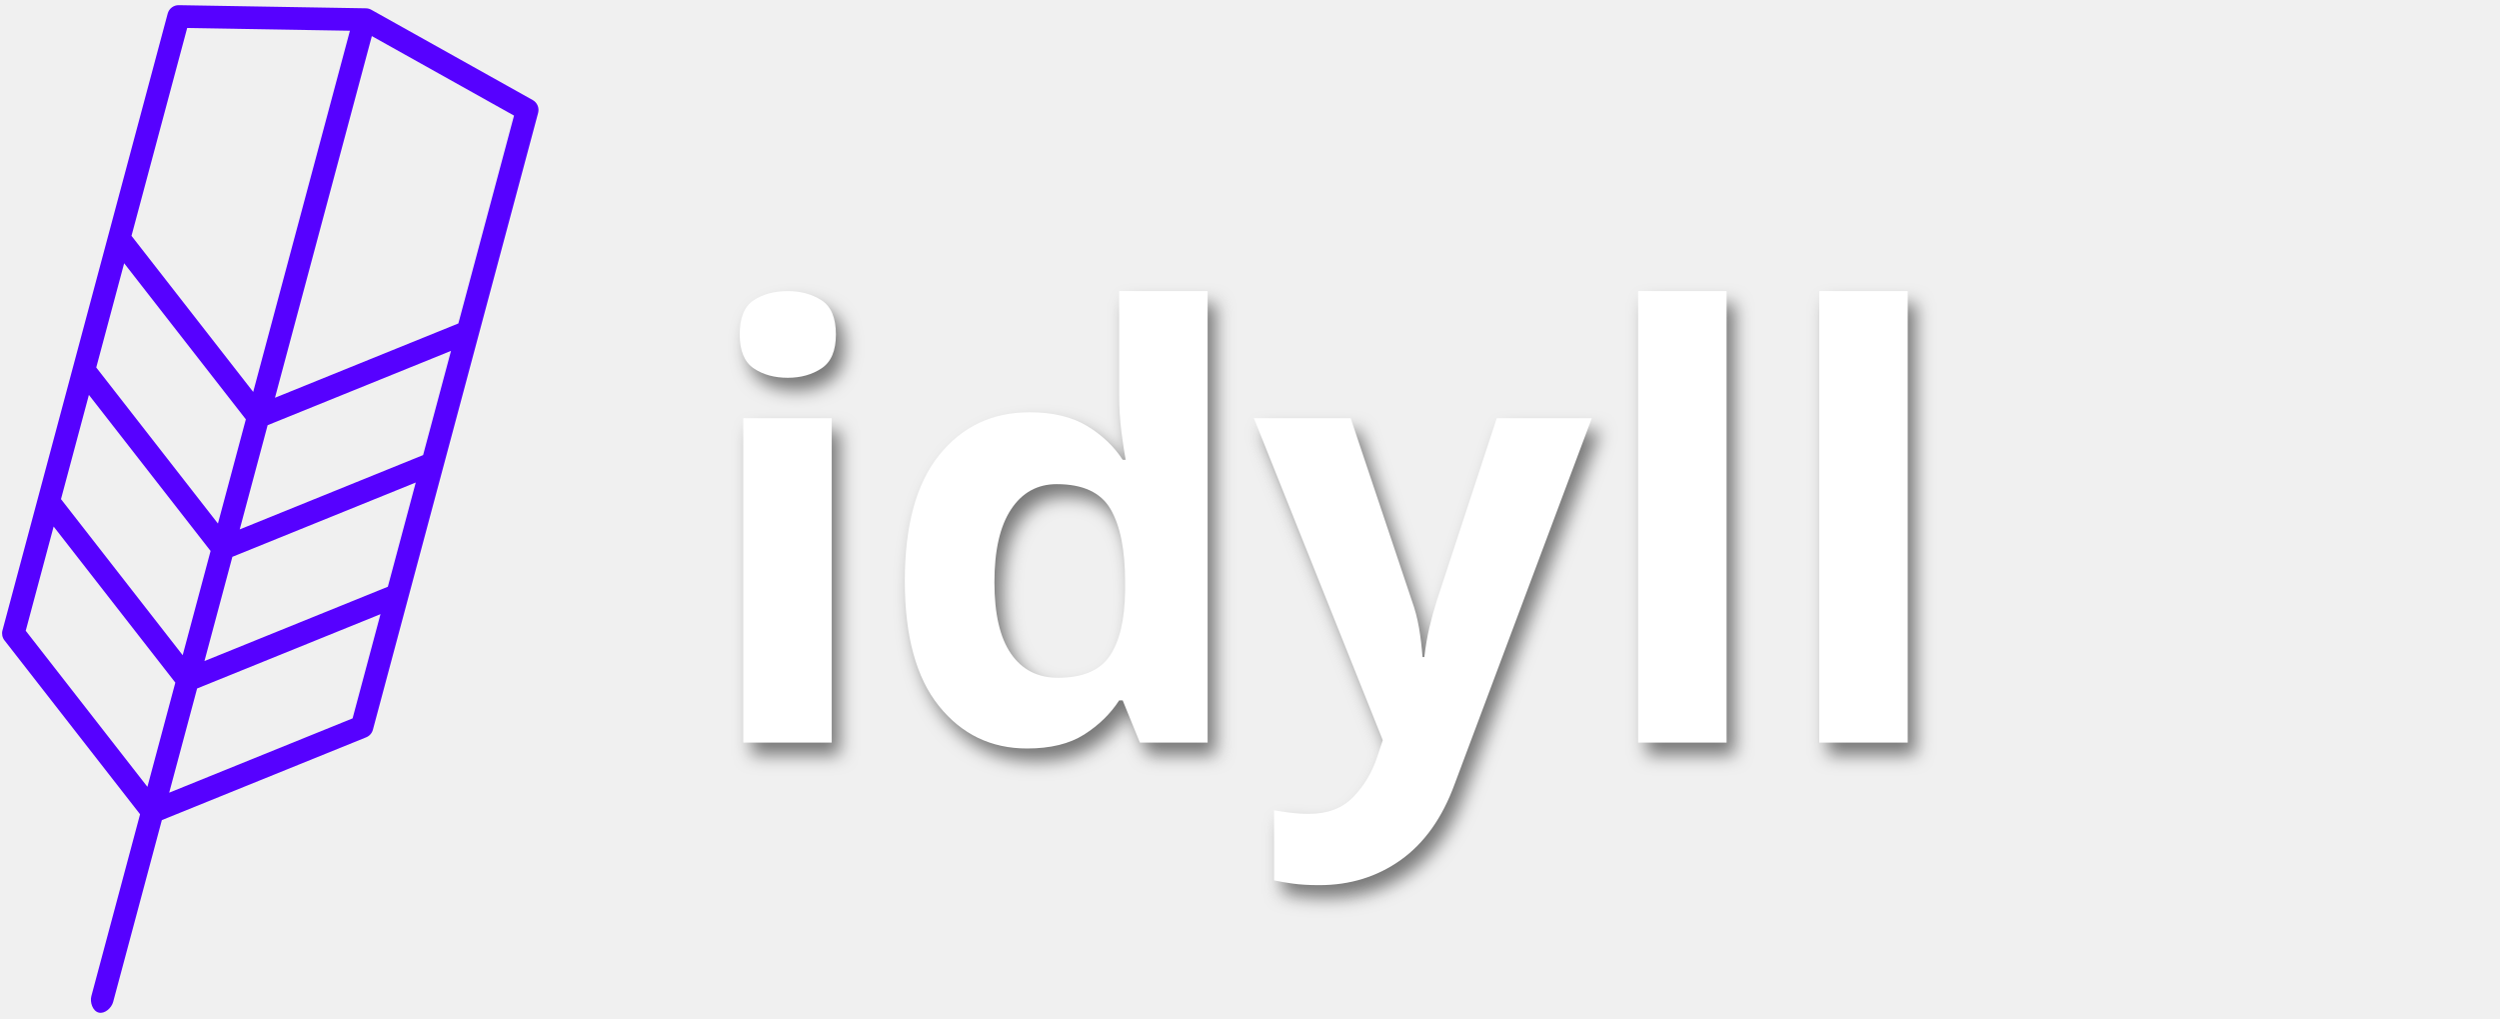
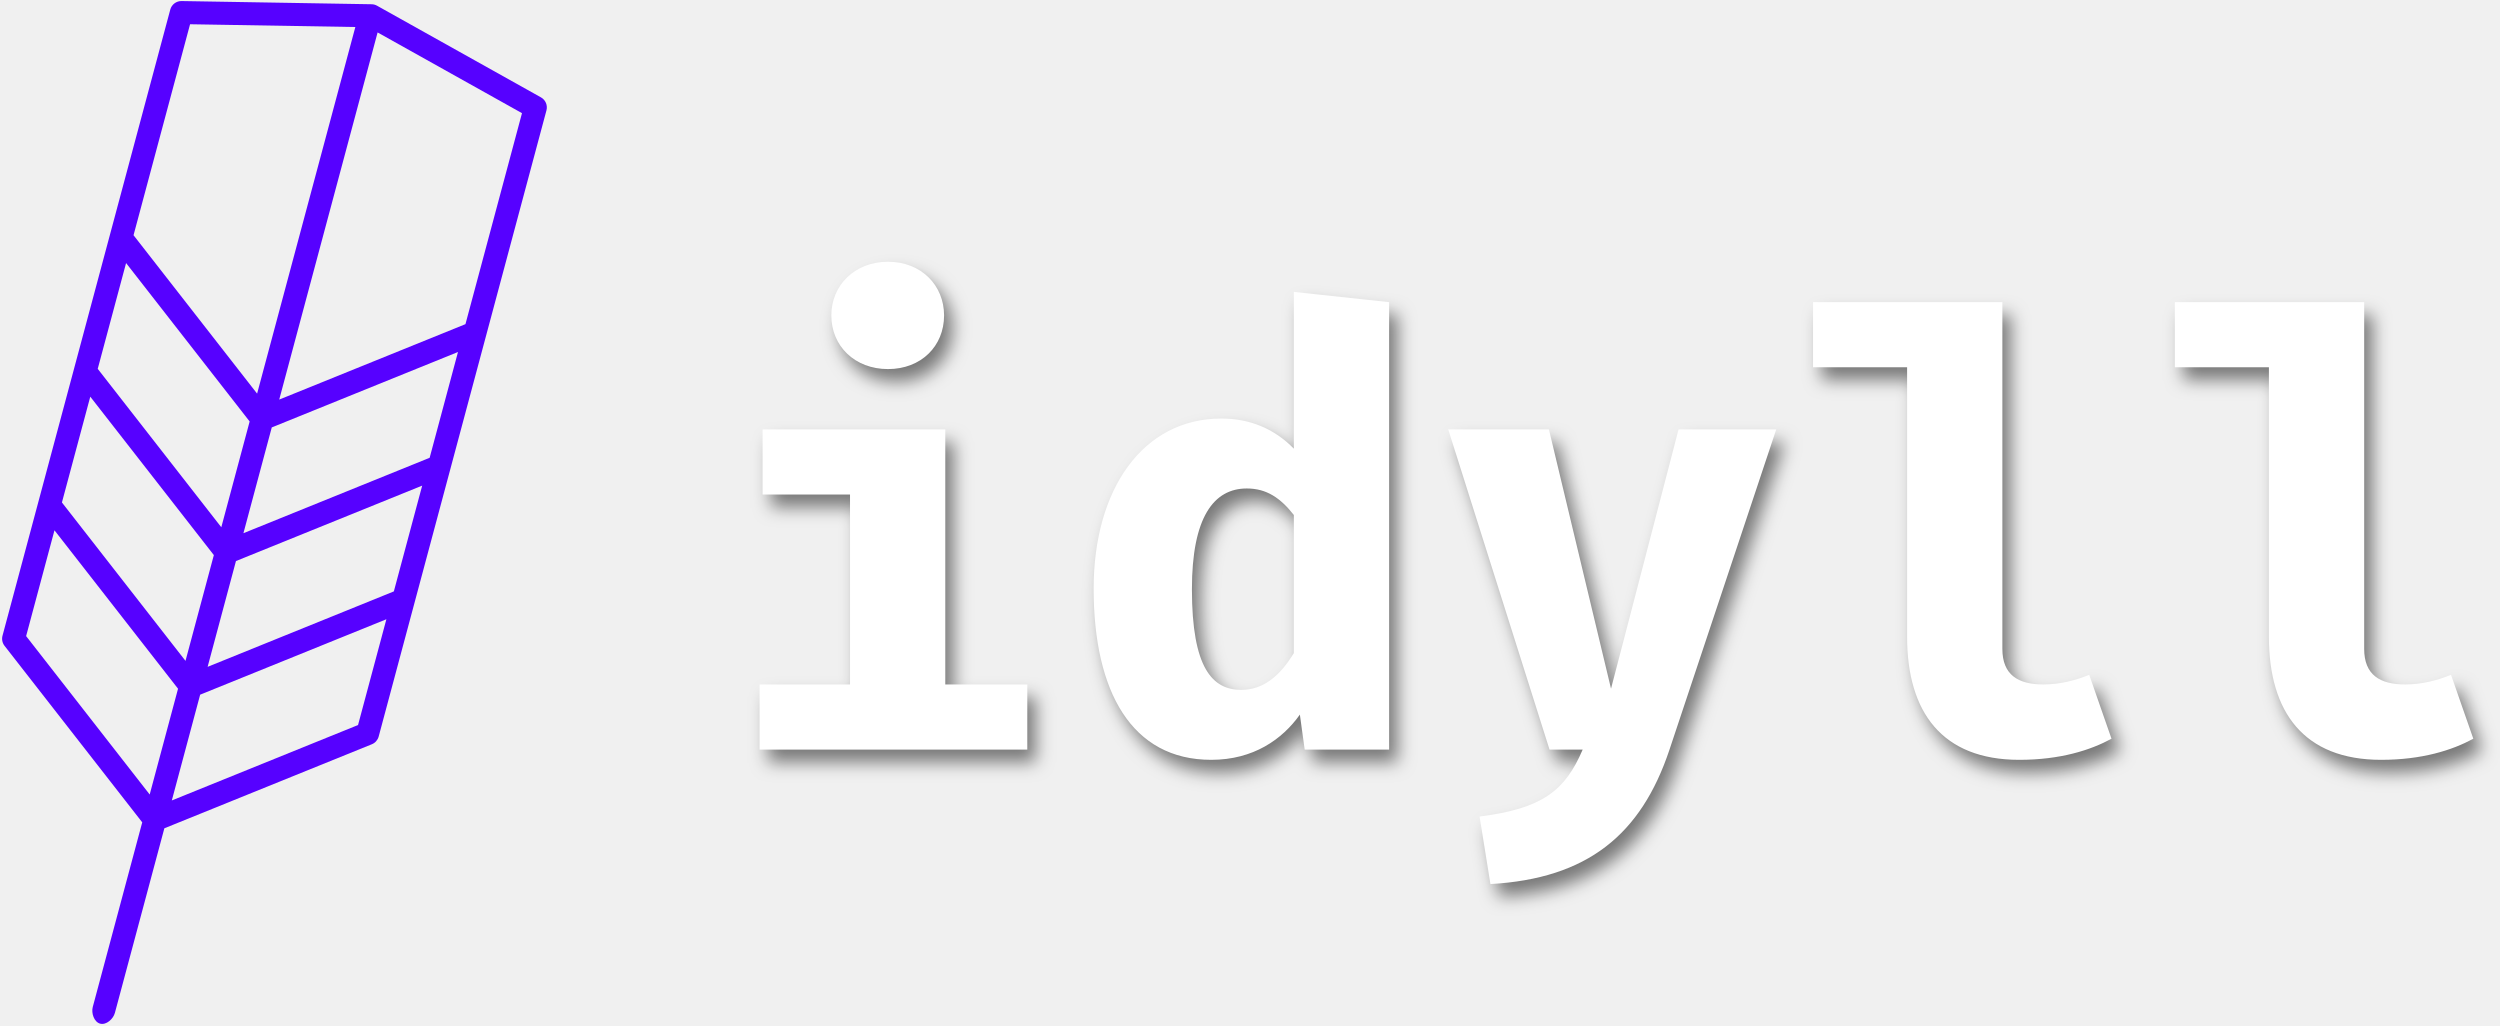
- <svg xmlns="http://www.w3.org/2000/svg" xmlns:xlink="http://www.w3.org/1999/xlink" width="606px" height="247px" viewBox="0 0 606 247" version="1.1">
+ <svg xmlns="http://www.w3.org/2000/svg" xmlns:xlink="http://www.w3.org/1999/xlink" width="597px" height="245px" viewBox="0 0 597 245" version="1.1">
  <defs>
-     <text id="text-1" font-family="FiraMono-Bold, Fira Mono" font-size="144" font-weight="bold" fill="#FFFFFF">
-       <tspan x="169" y="180">idyll</tspan>
-     </text>
+     <path d="M31.056,0.504 C23.136,0.504 17.52,6.12 17.52,13.32 C17.52,20.664 23.136,26.136 31.056,26.136 C38.976,26.136 44.448,20.664 44.448,13.32 C44.448,6.12 38.976,0.504 31.056,0.504 Z M44.736,40.536 L1.104,40.536 L1.104,56.088 L21.984,56.088 L21.984,101.448 L0.384,101.448 L0.384,117 L64.32,117 L64.32,101.448 L44.736,101.448 L44.736,40.536 Z M127.968,7.704 L150.72,10.152 L150.72,117 L130.56,117 L129.408,108.648 C125.232,114.552 118.32,119.448 108.24,119.448 C89.232,119.448 80.16,103.176 80.16,78.552 C80.16,54.936 91.824,37.944 110.688,37.944 C117.456,37.944 123.36,40.392 127.968,45.144 L127.968,7.704 Z M116.736,54.648 C108.816,54.648 103.632,61.56 103.632,78.696 C103.632,97.56 108.528,102.744 115.44,102.744 C120.624,102.744 124.656,99.432 127.968,93.96 L127.968,60.984 C124.8,56.952 121.488,54.648 116.736,54.648 Z M243.168,40.536 L219.84,40.536 L203.712,102.456 L188.88,40.536 L164.832,40.536 L189.024,117 L196.944,117 C192.768,126.792 187.296,131.112 172.32,132.984 L174.912,149.112 C198.096,147.816 210.912,137.304 217.68,117 L243.168,40.536 Z M297.168,10.152 L251.952,10.152 L251.952,25.704 L274.416,25.704 L274.416,90.072 C274.416,108.072 282.768,119.448 301.2,119.448 C310.992,119.448 318.192,117.144 323.232,114.408 L317.904,99.144 C314.736,100.44 310.992,101.448 306.96,101.448 C300.912,101.448 297.168,99.144 297.168,92.952 L297.168,10.152 Z M383.568,10.152 L338.352,10.152 L338.352,25.704 L360.816,25.704 L360.816,90.072 C360.816,108.072 369.168,119.448 387.6,119.448 C397.392,119.448 404.592,117.144 409.632,114.408 L404.304,99.144 C401.136,100.44 397.392,101.448 393.36,101.448 C387.312,101.448 383.568,99.144 383.568,92.952 L383.568,10.152 Z" id="path-1" />
    <filter x="-50%" y="-50%" width="200%" height="200%" filterUnits="objectBoundingBox" id="filter-2">
      <feOffset dx="2" dy="3" in="SourceAlpha" result="shadowOffsetOuter1" />
      <feGaussianBlur stdDeviation="2" in="shadowOffsetOuter1" result="shadowBlurOuter1" />
      <feColorMatrix values="0 0 0 0 0   0 0 0 0 0   0 0 0 0 0  0 0 0 0.5 0" type="matrix" in="shadowBlurOuter1" />
    </filter>
  </defs>
  <g id="Page-1" stroke="none" stroke-width="1" fill="none" fill-rule="evenodd">
-     <g id="logo" transform="translate(56.52675, 123.7417) rotate(-345) translate(-56.52675, -123.7417) translate(10.02675, -2.25826)" fill-rule="nonzero" fill="#5601FF">
+     <g id="logo-text" transform="translate(-21, -11)">
      <g id="Page-1">
-         <g id="Artboard-Copy-11">
-           <path d="M43.765,130.011 L43.765,103.858 L5.471,74.955 L5.471,101.108 L43.765,130.011 Z M49.235,130.017 L87.529,101.108 L87.529,74.956 L49.235,103.865 L49.235,130.017 Z M43.765,6.342 L5.471,15.917 L5.471,68.073 L43.765,96.976 L43.765,6.342 Z M49.235,6.215 L49.235,96.982 L87.529,68.073 L87.529,15.911 L49.235,6.215 Z M43.765,163.046 L43.765,136.893 L5.471,107.99 L5.471,134.144 L43.765,163.046 Z M49.235,163.053 L87.529,134.144 L87.529,107.991 L49.235,136.9 L49.235,163.053 Z M43.765,196.082 L43.765,169.928 L5.471,141.026 L5.471,167.179 L43.765,196.082 Z M49.235,196.088 L87.529,167.179 L87.529,141.026 L49.235,169.935 L49.235,196.088 Z M49.235,202.971 L49.235,248.602 C49.235,250.122 48.011,252 46.5,252 C44.989,252 43.765,250.122 43.765,248.602 L43.765,202.964 L1.094,170.758 C0.405,170.238 -8.52651283e-14,169.422 -8.52651283e-14,168.555 L-8.52651283e-14,13.765 C-8.52651283e-14,12.5 0.856,11.398 2.076,11.093 L46.115,0.081 C46.551,-0.028 47.007,-0.027 47.442,0.083 L90.932,11.095 C92.148,11.403 93,12.503 93,13.765 L93,168.555 C93,169.422 92.595,170.238 91.906,170.758 L49.235,202.971 Z" id="Combined-Shape" />
+         <g id="logo" transform="translate(77.52675, 133.7417) rotate(15) translate(-77.52675, -133.7417) translate(31.02675, 7.74174)" fill-rule="nonzero" fill="#5601FF">
+           <g id="Page-1">
+             <g id="Artboard-Copy-11">
+               <path d="M43.765,130.011 L43.765,103.858 L5.471,74.955 L5.471,101.108 L43.765,130.011 Z M49.235,130.017 L87.529,101.108 L87.529,74.956 L49.235,103.865 L49.235,130.017 Z M43.765,6.342 L5.471,15.917 L5.471,68.073 L43.765,96.976 L43.765,6.342 Z M49.235,6.215 L49.235,96.982 L87.529,68.073 L87.529,15.911 L49.235,6.215 Z M43.765,163.046 L43.765,136.893 L5.471,107.99 L5.471,134.144 L43.765,163.046 Z M49.235,163.053 L87.529,134.144 L87.529,107.991 L49.235,136.9 L49.235,163.053 Z M43.765,196.082 L43.765,169.928 L5.471,141.026 L5.471,167.179 L43.765,196.082 Z M49.235,196.088 L87.529,167.179 L87.529,141.026 L49.235,169.935 L49.235,196.088 Z M49.235,202.971 L49.235,248.602 C49.235,250.122 48.011,252 46.5,252 C44.989,252 43.765,250.122 43.765,248.602 L43.765,202.964 L1.094,170.758 C0.405,170.238 -8.52651283e-14,169.422 -8.52651283e-14,168.555 L-8.52651283e-14,13.765 C-8.52651283e-14,12.5 0.856,11.398 2.076,11.093 L46.115,0.081 C46.551,-0.028 47.007,-0.027 47.442,0.083 L90.932,11.095 C92.148,11.403 93,12.503 93,13.765 L93,168.555 C93,169.422 92.595,170.238 91.906,170.758 L49.235,202.971 Z" id="Combined-Shape" />
+             </g>
+           </g>
+         </g>
+         <g id="idyll" transform="translate(202, 73)">
+           <g>
+             <use fill="black" fill-opacity="1" filter="url(#filter-2)" xlink:href="#path-1" />
+             <use fill="#FFFFFF" fill-rule="evenodd" xlink:href="#path-1" />
+           </g>
        </g>
      </g>
    </g>
-     <g id="idyll" fill-opacity="1" fill="#FFFFFF">
-       <use filter="url(#filter-2)" xlink:href="#text-1" />
-       <use xlink:href="#text-1" />
-     </g>
  </g>
</svg>
